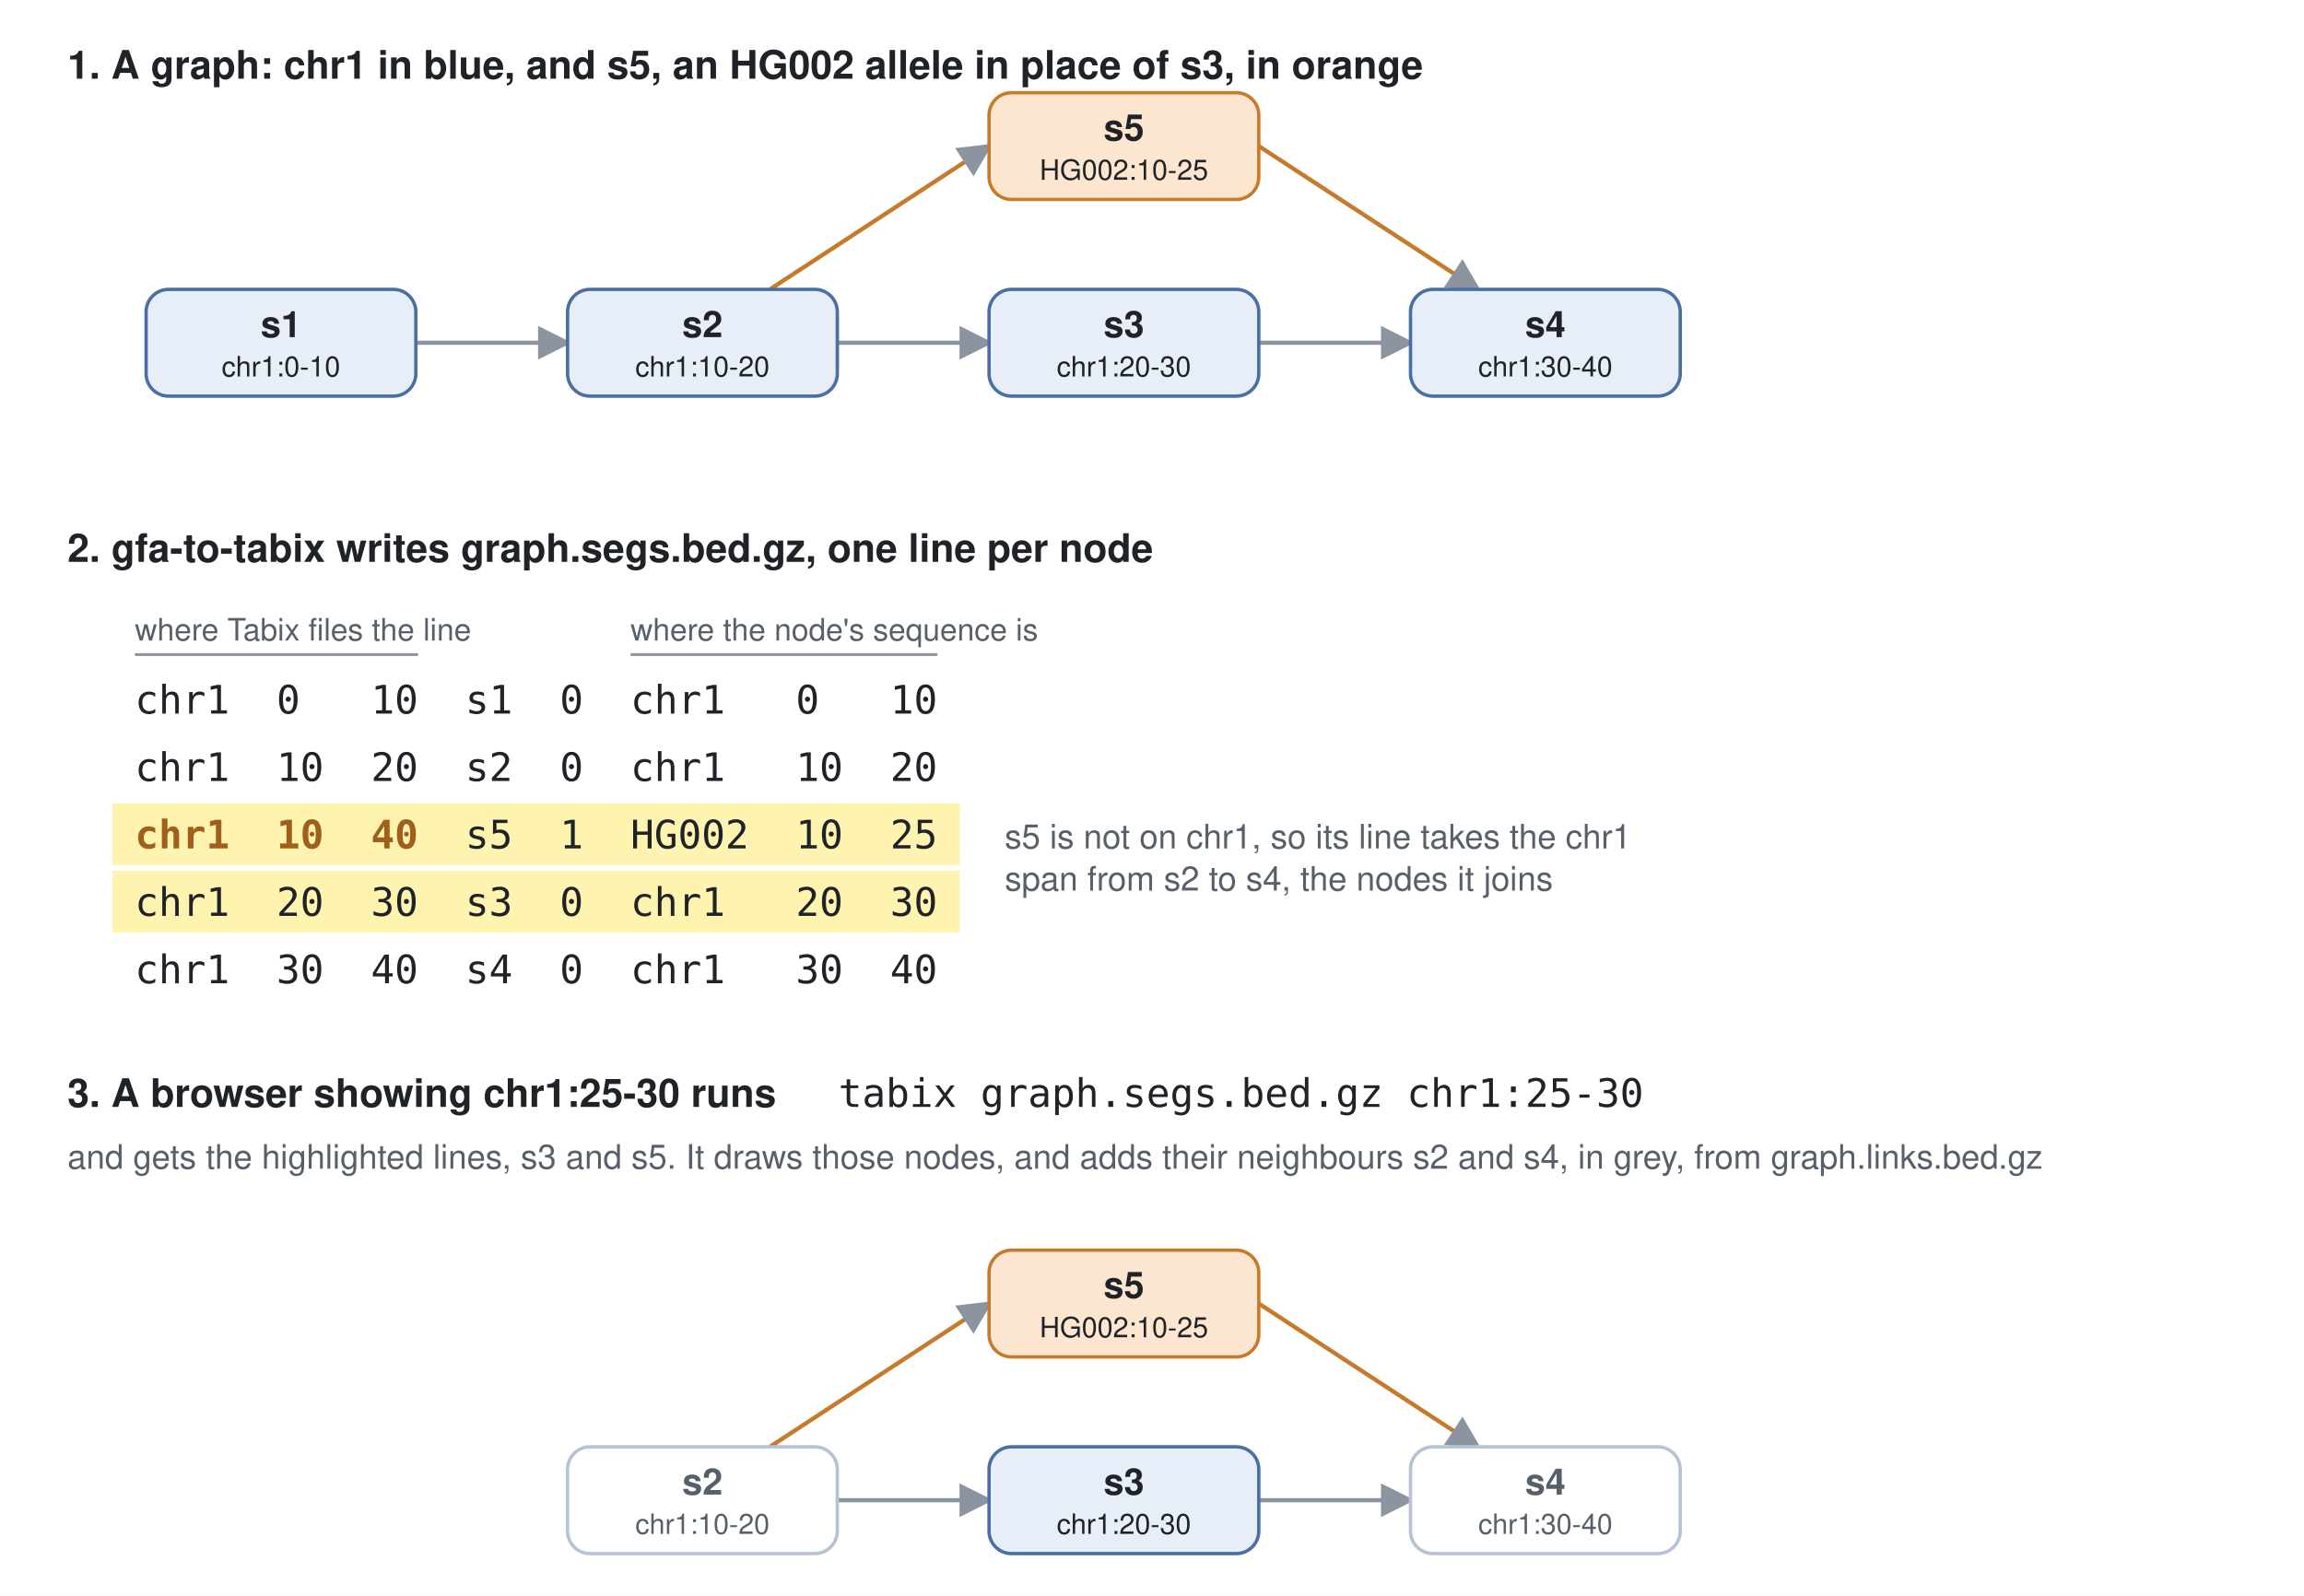
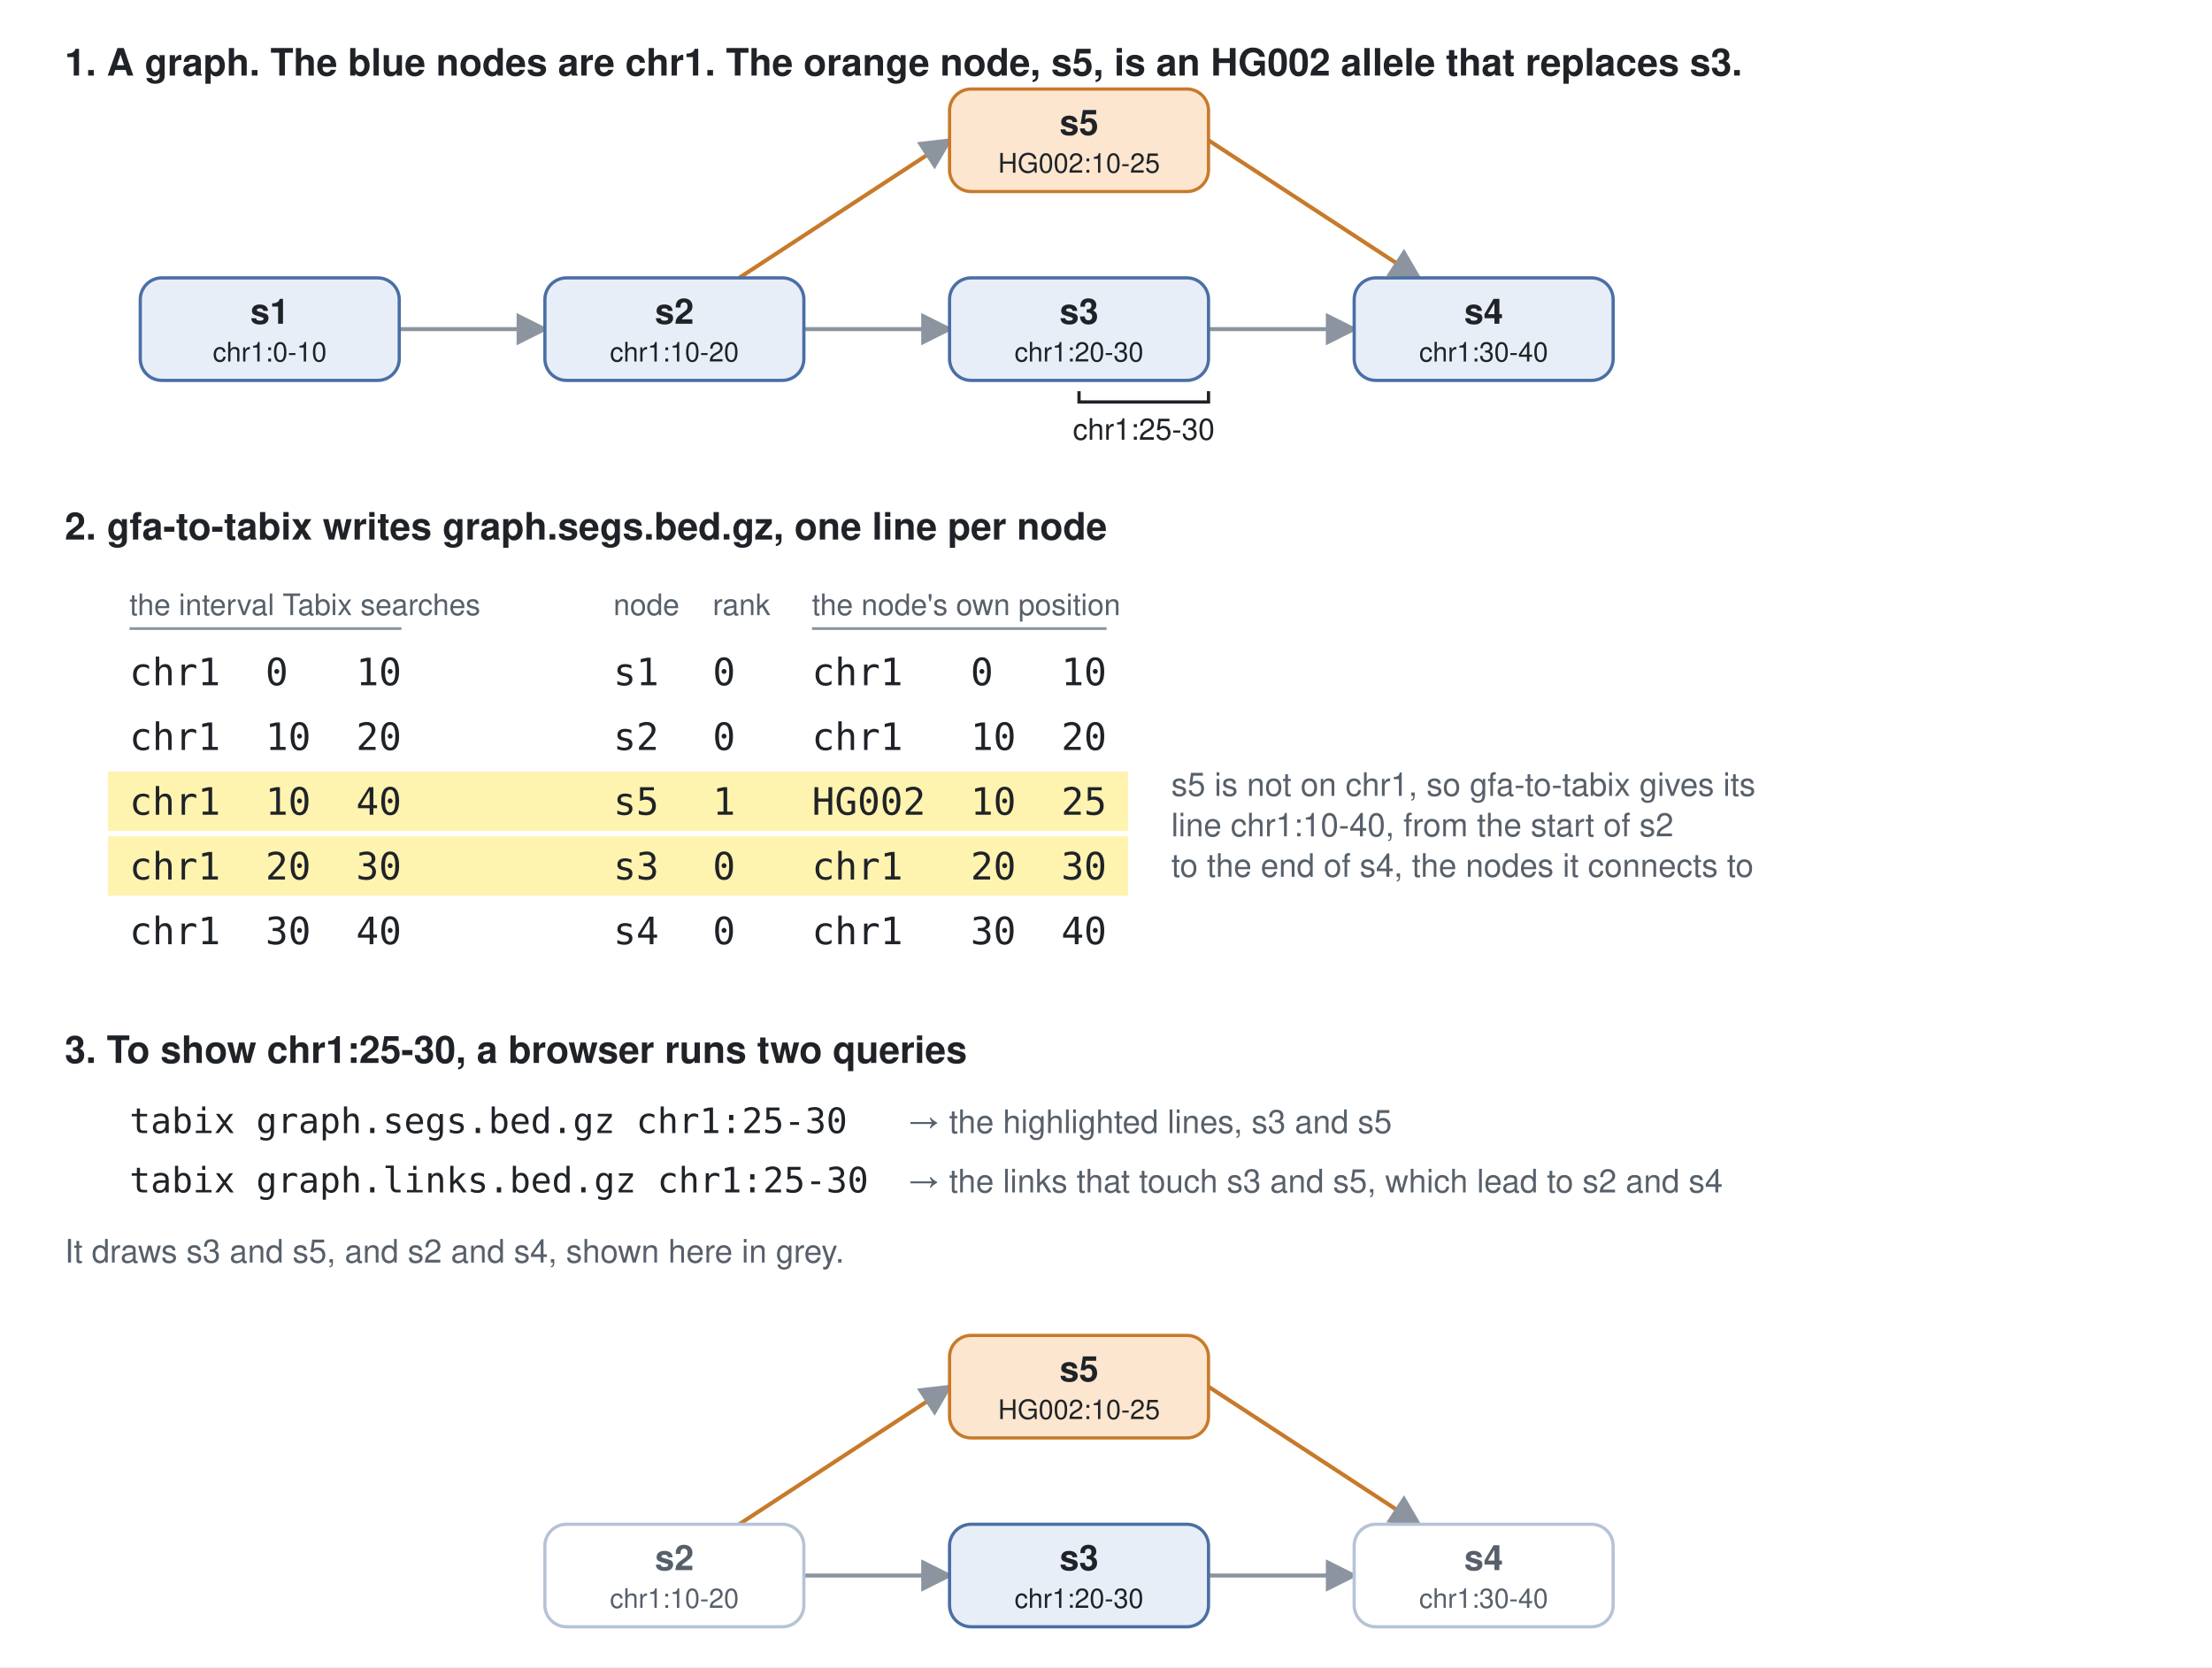
- <svg xmlns="http://www.w3.org/2000/svg" width="820" height="568" viewBox="0 0 820 568" font-family="Helvetica, Arial, sans-serif">
-   <rect width="820" height="568" fill="white" />
+ <svg xmlns="http://www.w3.org/2000/svg" width="820" height="618" viewBox="0 0 820 618" font-family="Helvetica, Arial, sans-serif">
+   <rect width="820" height="618" fill="white" />
  <defs>
    <marker id="head" markerWidth="8" markerHeight="8" refX="7" refY="4" orient="auto">
      <path d="M0,0 L8,4 L0,8 z" fill="#8c959f" />
    </marker>
  </defs>
-   <text x="24.0" y="28.0" font-size="14" fill="#1f2328" text-anchor="start" font-weight="bold">1. A graph: chr1 in blue, and s5, an HG002 allele in place of s3, in orange</text>
+   <text x="24.0" y="28.0" font-size="14" fill="#1f2328" text-anchor="start" font-weight="bold">1. A graph. The blue nodes are chr1. The orange node, s5, is an HG002 allele that replaces s3.</text>
  <line x1="148.0" y1="122.0" x2="202.0" y2="122.0" stroke="#8c959f" stroke-width="1.5" marker-end="url(#head)" />
  <line x1="298.0" y1="122.0" x2="352.0" y2="122.0" stroke="#8c959f" stroke-width="1.5" marker-end="url(#head)" />
  <line x1="274.0" y1="103.0" x2="352.0" y2="52.0" stroke="#c77a2b" stroke-width="1.5" marker-end="url(#head)" />
  <line x1="448.0" y1="122.0" x2="502.0" y2="122.0" stroke="#8c959f" stroke-width="1.5" marker-end="url(#head)" />
  <line x1="448.0" y1="52.0" x2="526.0" y2="103.0" stroke="#c77a2b" stroke-width="1.5" marker-end="url(#head)" />
  <rect x="52.0" y="103.0" width="96" height="38" rx="8" fill="#e8eef7" stroke="#4a6fa5" stroke-width="1.2" />
  <text x="100.0" y="120.0" font-size="13" fill="#1f2328" text-anchor="middle" font-weight="bold">s1</text>
  <text x="100.0" y="134.0" font-size="10" fill="#1f2328" text-anchor="middle" font-weight="normal">chr1:0-10</text>
  <rect x="202.0" y="103.0" width="96" height="38" rx="8" fill="#e8eef7" stroke="#4a6fa5" stroke-width="1.2" />
  <text x="250.0" y="120.0" font-size="13" fill="#1f2328" text-anchor="middle" font-weight="bold">s2</text>
  <text x="250.0" y="134.0" font-size="10" fill="#1f2328" text-anchor="middle" font-weight="normal">chr1:10-20</text>
  <rect x="352.0" y="33.0" width="96" height="38" rx="8" fill="#fde6cf" stroke="#c77a2b" stroke-width="1.2" />
  <text x="400.0" y="50.0" font-size="13" fill="#1f2328" text-anchor="middle" font-weight="bold">s5</text>
  <text x="400.0" y="64.0" font-size="10" fill="#1f2328" text-anchor="middle" font-weight="normal">HG002:10-25</text>
  <rect x="352.0" y="103.0" width="96" height="38" rx="8" fill="#e8eef7" stroke="#4a6fa5" stroke-width="1.2" />
  <text x="400.0" y="120.0" font-size="13" fill="#1f2328" text-anchor="middle" font-weight="bold">s3</text>
  <text x="400.0" y="134.0" font-size="10" fill="#1f2328" text-anchor="middle" font-weight="normal">chr1:20-30</text>
  <rect x="502.0" y="103.0" width="96" height="38" rx="8" fill="#e8eef7" stroke="#4a6fa5" stroke-width="1.2" />
  <text x="550.0" y="120.0" font-size="13" fill="#1f2328" text-anchor="middle" font-weight="bold">s4</text>
  <text x="550.0" y="134.0" font-size="10" fill="#1f2328" text-anchor="middle" font-weight="normal">chr1:30-40</text>
+   <path d="M400.0,145.0 V149.0 H448.0 V145.0" fill="none" stroke="#1f2328" stroke-width="1.2" />
+   <text x="424.0" y="163.0" font-size="11" fill="#1f2328" text-anchor="middle" font-weight="normal">chr1:25-30</text>
  <text x="24.0" y="200.0" font-size="14" fill="#1f2328" text-anchor="start" font-weight="bold">2. gfa-to-tabix writes graph.segs.bed.gz, one line per node</text>
-   <text x="48.0" y="228.0" font-size="11" fill="#57606a" text-anchor="start" font-weight="normal">where Tabix files the line</text>
-   <text x="224.4" y="228.0" font-size="11" fill="#57606a" text-anchor="start" font-weight="normal">where the node's sequence is</text>
+   <text x="48.0" y="228.0" font-size="11" fill="#57606a" text-anchor="start" font-weight="normal">the interval Tabix searches</text>
+   <text x="227.4" y="228.0" font-size="11" fill="#57606a" text-anchor="start" font-weight="normal">node</text>
+   <text x="264.2" y="228.0" font-size="11" fill="#57606a" text-anchor="start" font-weight="normal">rank</text>
+   <text x="301.0" y="228.0" font-size="11" fill="#57606a" text-anchor="start" font-weight="normal">the node's own position</text>
  <line x1="48" y1="233" x2="148.8" y2="233" stroke="#8c959f" />
-   <line x1="224.4" y1="233" x2="333.6" y2="233" stroke="#8c959f" />
+   <line x1="301.0" y1="233" x2="410.2" y2="233" stroke="#8c959f" />
  <text x="48.0" y="254.0" font-size="14" fill="#1f2328" text-anchor="start" font-weight="normal" font-family="Menlo, Consolas, DejaVu Sans Mono, monospace">chr1</text>
  <text x="98.4" y="254.0" font-size="14" fill="#1f2328" text-anchor="start" font-weight="normal" font-family="Menlo, Consolas, DejaVu Sans Mono, monospace">0</text>
  <text x="132.0" y="254.0" font-size="14" fill="#1f2328" text-anchor="start" font-weight="normal" font-family="Menlo, Consolas, DejaVu Sans Mono, monospace">10</text>
-   <text x="165.6" y="254.0" font-size="14" fill="#1f2328" text-anchor="start" font-weight="normal" font-family="Menlo, Consolas, DejaVu Sans Mono, monospace">s1</text>
-   <text x="199.2" y="254.0" font-size="14" fill="#1f2328" text-anchor="start" font-weight="normal" font-family="Menlo, Consolas, DejaVu Sans Mono, monospace">0</text>
-   <text x="224.4" y="254.0" font-size="14" fill="#1f2328" text-anchor="start" font-weight="normal" font-family="Menlo, Consolas, DejaVu Sans Mono, monospace">chr1</text>
-   <text x="283.2" y="254.0" font-size="14" fill="#1f2328" text-anchor="start" font-weight="normal" font-family="Menlo, Consolas, DejaVu Sans Mono, monospace">0</text>
-   <text x="316.8" y="254.0" font-size="14" fill="#1f2328" text-anchor="start" font-weight="normal" font-family="Menlo, Consolas, DejaVu Sans Mono, monospace">10</text>
+   <text x="227.4" y="254.0" font-size="14" fill="#1f2328" text-anchor="start" font-weight="normal" font-family="Menlo, Consolas, DejaVu Sans Mono, monospace">s1</text>
+   <text x="264.2" y="254.0" font-size="14" fill="#1f2328" text-anchor="start" font-weight="normal" font-family="Menlo, Consolas, DejaVu Sans Mono, monospace">0</text>
+   <text x="301.0" y="254.0" font-size="14" fill="#1f2328" text-anchor="start" font-weight="normal" font-family="Menlo, Consolas, DejaVu Sans Mono, monospace">chr1</text>
+   <text x="359.8" y="254.0" font-size="14" fill="#1f2328" text-anchor="start" font-weight="normal" font-family="Menlo, Consolas, DejaVu Sans Mono, monospace">0</text>
+   <text x="393.4" y="254.0" font-size="14" fill="#1f2328" text-anchor="start" font-weight="normal" font-family="Menlo, Consolas, DejaVu Sans Mono, monospace">10</text>
  <text x="48.0" y="278.0" font-size="14" fill="#1f2328" text-anchor="start" font-weight="normal" font-family="Menlo, Consolas, DejaVu Sans Mono, monospace">chr1</text>
  <text x="98.4" y="278.0" font-size="14" fill="#1f2328" text-anchor="start" font-weight="normal" font-family="Menlo, Consolas, DejaVu Sans Mono, monospace">10</text>
  <text x="132.0" y="278.0" font-size="14" fill="#1f2328" text-anchor="start" font-weight="normal" font-family="Menlo, Consolas, DejaVu Sans Mono, monospace">20</text>
-   <text x="165.6" y="278.0" font-size="14" fill="#1f2328" text-anchor="start" font-weight="normal" font-family="Menlo, Consolas, DejaVu Sans Mono, monospace">s2</text>
-   <text x="199.2" y="278.0" font-size="14" fill="#1f2328" text-anchor="start" font-weight="normal" font-family="Menlo, Consolas, DejaVu Sans Mono, monospace">0</text>
-   <text x="224.4" y="278.0" font-size="14" fill="#1f2328" text-anchor="start" font-weight="normal" font-family="Menlo, Consolas, DejaVu Sans Mono, monospace">chr1</text>
-   <text x="283.2" y="278.0" font-size="14" fill="#1f2328" text-anchor="start" font-weight="normal" font-family="Menlo, Consolas, DejaVu Sans Mono, monospace">10</text>
-   <text x="316.8" y="278.0" font-size="14" fill="#1f2328" text-anchor="start" font-weight="normal" font-family="Menlo, Consolas, DejaVu Sans Mono, monospace">20</text>
-   <rect x="40" y="286" width="301.6" height="22" fill="#fff3b0" />
-   <text x="48.0" y="302.0" font-size="14" fill="#a15f1c" text-anchor="start" font-weight="bold" font-family="Menlo, Consolas, DejaVu Sans Mono, monospace">chr1</text>
-   <text x="98.4" y="302.0" font-size="14" fill="#a15f1c" text-anchor="start" font-weight="bold" font-family="Menlo, Consolas, DejaVu Sans Mono, monospace">10</text>
-   <text x="132.0" y="302.0" font-size="14" fill="#a15f1c" text-anchor="start" font-weight="bold" font-family="Menlo, Consolas, DejaVu Sans Mono, monospace">40</text>
-   <text x="165.6" y="302.0" font-size="14" fill="#1f2328" text-anchor="start" font-weight="normal" font-family="Menlo, Consolas, DejaVu Sans Mono, monospace">s5</text>
-   <text x="199.2" y="302.0" font-size="14" fill="#1f2328" text-anchor="start" font-weight="normal" font-family="Menlo, Consolas, DejaVu Sans Mono, monospace">1</text>
-   <text x="224.4" y="302.0" font-size="14" fill="#1f2328" text-anchor="start" font-weight="normal" font-family="Menlo, Consolas, DejaVu Sans Mono, monospace">HG002</text>
-   <text x="283.2" y="302.0" font-size="14" fill="#1f2328" text-anchor="start" font-weight="normal" font-family="Menlo, Consolas, DejaVu Sans Mono, monospace">10</text>
-   <text x="316.8" y="302.0" font-size="14" fill="#1f2328" text-anchor="start" font-weight="normal" font-family="Menlo, Consolas, DejaVu Sans Mono, monospace">25</text>
-   <text x="357.6" y="302.0" font-size="12" fill="#57606a" text-anchor="start" font-weight="normal">s5 is not on chr1, so its line takes the chr1</text>
-   <text x="357.6" y="317.0" font-size="12" fill="#57606a" text-anchor="start" font-weight="normal">span from s2 to s4, the nodes it joins</text>
-   <rect x="40" y="310" width="301.6" height="22" fill="#fff3b0" />
+   <text x="227.4" y="278.0" font-size="14" fill="#1f2328" text-anchor="start" font-weight="normal" font-family="Menlo, Consolas, DejaVu Sans Mono, monospace">s2</text>
+   <text x="264.2" y="278.0" font-size="14" fill="#1f2328" text-anchor="start" font-weight="normal" font-family="Menlo, Consolas, DejaVu Sans Mono, monospace">0</text>
+   <text x="301.0" y="278.0" font-size="14" fill="#1f2328" text-anchor="start" font-weight="normal" font-family="Menlo, Consolas, DejaVu Sans Mono, monospace">chr1</text>
+   <text x="359.8" y="278.0" font-size="14" fill="#1f2328" text-anchor="start" font-weight="normal" font-family="Menlo, Consolas, DejaVu Sans Mono, monospace">10</text>
+   <text x="393.4" y="278.0" font-size="14" fill="#1f2328" text-anchor="start" font-weight="normal" font-family="Menlo, Consolas, DejaVu Sans Mono, monospace">20</text>
+   <rect x="40" y="286" width="378.2" height="22" fill="#fff3b0" />
+   <text x="48.0" y="302.0" font-size="14" fill="#1f2328" text-anchor="start" font-weight="normal" font-family="Menlo, Consolas, DejaVu Sans Mono, monospace">chr1</text>
+   <text x="98.4" y="302.0" font-size="14" fill="#1f2328" text-anchor="start" font-weight="normal" font-family="Menlo, Consolas, DejaVu Sans Mono, monospace">10</text>
+   <text x="132.0" y="302.0" font-size="14" fill="#1f2328" text-anchor="start" font-weight="normal" font-family="Menlo, Consolas, DejaVu Sans Mono, monospace">40</text>
+   <text x="227.4" y="302.0" font-size="14" fill="#1f2328" text-anchor="start" font-weight="normal" font-family="Menlo, Consolas, DejaVu Sans Mono, monospace">s5</text>
+   <text x="264.2" y="302.0" font-size="14" fill="#1f2328" text-anchor="start" font-weight="normal" font-family="Menlo, Consolas, DejaVu Sans Mono, monospace">1</text>
+   <text x="301.0" y="302.0" font-size="14" fill="#1f2328" text-anchor="start" font-weight="normal" font-family="Menlo, Consolas, DejaVu Sans Mono, monospace">HG002</text>
+   <text x="359.8" y="302.0" font-size="14" fill="#1f2328" text-anchor="start" font-weight="normal" font-family="Menlo, Consolas, DejaVu Sans Mono, monospace">10</text>
+   <text x="393.4" y="302.0" font-size="14" fill="#1f2328" text-anchor="start" font-weight="normal" font-family="Menlo, Consolas, DejaVu Sans Mono, monospace">25</text>
+   <text x="434.2" y="295.0" font-size="12" fill="#57606a" text-anchor="start" font-weight="normal">s5 is not on chr1, so gfa-to-tabix gives its</text>
+   <text x="434.2" y="310.0" font-size="12" fill="#57606a" text-anchor="start" font-weight="normal">line chr1:10-40, from the start of s2</text>
+   <text x="434.2" y="325.0" font-size="12" fill="#57606a" text-anchor="start" font-weight="normal">to the end of s4, the nodes it connects to</text>
+   <rect x="40" y="310" width="378.2" height="22" fill="#fff3b0" />
  <text x="48.0" y="326.0" font-size="14" fill="#1f2328" text-anchor="start" font-weight="normal" font-family="Menlo, Consolas, DejaVu Sans Mono, monospace">chr1</text>
  <text x="98.4" y="326.0" font-size="14" fill="#1f2328" text-anchor="start" font-weight="normal" font-family="Menlo, Consolas, DejaVu Sans Mono, monospace">20</text>
  <text x="132.0" y="326.0" font-size="14" fill="#1f2328" text-anchor="start" font-weight="normal" font-family="Menlo, Consolas, DejaVu Sans Mono, monospace">30</text>
-   <text x="165.6" y="326.0" font-size="14" fill="#1f2328" text-anchor="start" font-weight="normal" font-family="Menlo, Consolas, DejaVu Sans Mono, monospace">s3</text>
-   <text x="199.2" y="326.0" font-size="14" fill="#1f2328" text-anchor="start" font-weight="normal" font-family="Menlo, Consolas, DejaVu Sans Mono, monospace">0</text>
-   <text x="224.4" y="326.0" font-size="14" fill="#1f2328" text-anchor="start" font-weight="normal" font-family="Menlo, Consolas, DejaVu Sans Mono, monospace">chr1</text>
-   <text x="283.2" y="326.0" font-size="14" fill="#1f2328" text-anchor="start" font-weight="normal" font-family="Menlo, Consolas, DejaVu Sans Mono, monospace">20</text>
-   <text x="316.8" y="326.0" font-size="14" fill="#1f2328" text-anchor="start" font-weight="normal" font-family="Menlo, Consolas, DejaVu Sans Mono, monospace">30</text>
+   <text x="227.4" y="326.0" font-size="14" fill="#1f2328" text-anchor="start" font-weight="normal" font-family="Menlo, Consolas, DejaVu Sans Mono, monospace">s3</text>
+   <text x="264.2" y="326.0" font-size="14" fill="#1f2328" text-anchor="start" font-weight="normal" font-family="Menlo, Consolas, DejaVu Sans Mono, monospace">0</text>
+   <text x="301.0" y="326.0" font-size="14" fill="#1f2328" text-anchor="start" font-weight="normal" font-family="Menlo, Consolas, DejaVu Sans Mono, monospace">chr1</text>
+   <text x="359.8" y="326.0" font-size="14" fill="#1f2328" text-anchor="start" font-weight="normal" font-family="Menlo, Consolas, DejaVu Sans Mono, monospace">20</text>
+   <text x="393.4" y="326.0" font-size="14" fill="#1f2328" text-anchor="start" font-weight="normal" font-family="Menlo, Consolas, DejaVu Sans Mono, monospace">30</text>
  <text x="48.0" y="350.0" font-size="14" fill="#1f2328" text-anchor="start" font-weight="normal" font-family="Menlo, Consolas, DejaVu Sans Mono, monospace">chr1</text>
  <text x="98.4" y="350.0" font-size="14" fill="#1f2328" text-anchor="start" font-weight="normal" font-family="Menlo, Consolas, DejaVu Sans Mono, monospace">30</text>
  <text x="132.0" y="350.0" font-size="14" fill="#1f2328" text-anchor="start" font-weight="normal" font-family="Menlo, Consolas, DejaVu Sans Mono, monospace">40</text>
-   <text x="165.6" y="350.0" font-size="14" fill="#1f2328" text-anchor="start" font-weight="normal" font-family="Menlo, Consolas, DejaVu Sans Mono, monospace">s4</text>
-   <text x="199.2" y="350.0" font-size="14" fill="#1f2328" text-anchor="start" font-weight="normal" font-family="Menlo, Consolas, DejaVu Sans Mono, monospace">0</text>
-   <text x="224.4" y="350.0" font-size="14" fill="#1f2328" text-anchor="start" font-weight="normal" font-family="Menlo, Consolas, DejaVu Sans Mono, monospace">chr1</text>
-   <text x="283.2" y="350.0" font-size="14" fill="#1f2328" text-anchor="start" font-weight="normal" font-family="Menlo, Consolas, DejaVu Sans Mono, monospace">30</text>
-   <text x="316.8" y="350.0" font-size="14" fill="#1f2328" text-anchor="start" font-weight="normal" font-family="Menlo, Consolas, DejaVu Sans Mono, monospace">40</text>
-   <text x="24.0" y="394.0" font-size="14" fill="#1f2328" text-anchor="start" font-weight="bold">3. A browser showing chr1:25-30 runs</text>
-   <text x="298.4" y="394.0" font-size="14" fill="#1f2328" text-anchor="start" font-weight="normal" font-family="Menlo, Consolas, DejaVu Sans Mono, monospace">tabix graph.segs.bed.gz chr1:25-30</text>
-   <text x="24.0" y="416.0" font-size="12" fill="#57606a" text-anchor="start" font-weight="normal">and gets the highlighted lines, s3 and s5. It draws those nodes, and adds their neighbours s2 and s4, in grey, from graph.links.bed.gz</text>
-   <line x1="298.0" y1="534.0" x2="352.0" y2="534.0" stroke="#8c959f" stroke-width="1.5" marker-end="url(#head)" />
-   <line x1="274.0" y1="515.0" x2="352.0" y2="464.0" stroke="#c77a2b" stroke-width="1.5" marker-end="url(#head)" />
-   <line x1="448.0" y1="534.0" x2="502.0" y2="534.0" stroke="#8c959f" stroke-width="1.5" marker-end="url(#head)" />
-   <line x1="448.0" y1="464.0" x2="526.0" y2="515.0" stroke="#c77a2b" stroke-width="1.5" marker-end="url(#head)" />
-   <rect x="202.0" y="515.0" width="96" height="38" rx="8" fill="white" stroke="#b6c3d6" stroke-width="1.2" />
-   <text x="250.0" y="532.0" font-size="13" fill="#57606a" text-anchor="middle" font-weight="bold">s2</text>
-   <text x="250.0" y="546.0" font-size="10" fill="#57606a" text-anchor="middle" font-weight="normal">chr1:10-20</text>
-   <rect x="352.0" y="515.0" width="96" height="38" rx="8" fill="#e8eef7" stroke="#4a6fa5" stroke-width="1.2" />
-   <text x="400.0" y="532.0" font-size="13" fill="#1f2328" text-anchor="middle" font-weight="bold">s3</text>
-   <text x="400.0" y="546.0" font-size="10" fill="#1f2328" text-anchor="middle" font-weight="normal">chr1:20-30</text>
-   <rect x="502.0" y="515.0" width="96" height="38" rx="8" fill="white" stroke="#b6c3d6" stroke-width="1.2" />
-   <text x="550.0" y="532.0" font-size="13" fill="#57606a" text-anchor="middle" font-weight="bold">s4</text>
-   <text x="550.0" y="546.0" font-size="10" fill="#57606a" text-anchor="middle" font-weight="normal">chr1:30-40</text>
-   <rect x="352.0" y="445.0" width="96" height="38" rx="8" fill="#fde6cf" stroke="#c77a2b" stroke-width="1.2" />
-   <text x="400.0" y="462.0" font-size="13" fill="#1f2328" text-anchor="middle" font-weight="bold">s5</text>
-   <text x="400.0" y="476.0" font-size="10" fill="#1f2328" text-anchor="middle" font-weight="normal">HG002:10-25</text>
+   <text x="227.4" y="350.0" font-size="14" fill="#1f2328" text-anchor="start" font-weight="normal" font-family="Menlo, Consolas, DejaVu Sans Mono, monospace">s4</text>
+   <text x="264.2" y="350.0" font-size="14" fill="#1f2328" text-anchor="start" font-weight="normal" font-family="Menlo, Consolas, DejaVu Sans Mono, monospace">0</text>
+   <text x="301.0" y="350.0" font-size="14" fill="#1f2328" text-anchor="start" font-weight="normal" font-family="Menlo, Consolas, DejaVu Sans Mono, monospace">chr1</text>
+   <text x="359.8" y="350.0" font-size="14" fill="#1f2328" text-anchor="start" font-weight="normal" font-family="Menlo, Consolas, DejaVu Sans Mono, monospace">30</text>
+   <text x="393.4" y="350.0" font-size="14" fill="#1f2328" text-anchor="start" font-weight="normal" font-family="Menlo, Consolas, DejaVu Sans Mono, monospace">40</text>
+   <text x="24.0" y="394.0" font-size="14" fill="#1f2328" text-anchor="start" font-weight="bold">3. To show chr1:25-30, a browser runs two queries</text>
+   <text x="48.0" y="420.0" font-size="13" fill="#1f2328" text-anchor="start" font-weight="normal" font-family="Menlo, Consolas, DejaVu Sans Mono, monospace">tabix graph.segs.bed.gz chr1:25-30</text>
+   <text x="336.5" y="420.0" font-size="12" fill="#57606a" text-anchor="start" font-weight="normal">→ the highlighted lines, s3 and s5</text>
+   <text x="48.0" y="442.0" font-size="13" fill="#1f2328" text-anchor="start" font-weight="normal" font-family="Menlo, Consolas, DejaVu Sans Mono, monospace">tabix graph.links.bed.gz chr1:25-30</text>
+   <text x="336.5" y="442.0" font-size="12" fill="#57606a" text-anchor="start" font-weight="normal">→ the links that touch s3 and s5, which lead to s2 and s4</text>
+   <text x="24.0" y="468.0" font-size="12" fill="#57606a" text-anchor="start" font-weight="normal">It draws s3 and s5, and s2 and s4, shown here in grey.</text>
+   <line x1="298.0" y1="584.0" x2="352.0" y2="584.0" stroke="#8c959f" stroke-width="1.5" marker-end="url(#head)" />
+   <line x1="274.0" y1="565.0" x2="352.0" y2="514.0" stroke="#c77a2b" stroke-width="1.5" marker-end="url(#head)" />
+   <line x1="448.0" y1="584.0" x2="502.0" y2="584.0" stroke="#8c959f" stroke-width="1.5" marker-end="url(#head)" />
+   <line x1="448.0" y1="514.0" x2="526.0" y2="565.0" stroke="#c77a2b" stroke-width="1.5" marker-end="url(#head)" />
+   <rect x="202.0" y="565.0" width="96" height="38" rx="8" fill="white" stroke="#b6c3d6" stroke-width="1.2" />
+   <text x="250.0" y="582.0" font-size="13" fill="#57606a" text-anchor="middle" font-weight="bold">s2</text>
+   <text x="250.0" y="596.0" font-size="10" fill="#57606a" text-anchor="middle" font-weight="normal">chr1:10-20</text>
+   <rect x="352.0" y="565.0" width="96" height="38" rx="8" fill="#e8eef7" stroke="#4a6fa5" stroke-width="1.2" />
+   <text x="400.0" y="582.0" font-size="13" fill="#1f2328" text-anchor="middle" font-weight="bold">s3</text>
+   <text x="400.0" y="596.0" font-size="10" fill="#1f2328" text-anchor="middle" font-weight="normal">chr1:20-30</text>
+   <rect x="502.0" y="565.0" width="96" height="38" rx="8" fill="white" stroke="#b6c3d6" stroke-width="1.2" />
+   <text x="550.0" y="582.0" font-size="13" fill="#57606a" text-anchor="middle" font-weight="bold">s4</text>
+   <text x="550.0" y="596.0" font-size="10" fill="#57606a" text-anchor="middle" font-weight="normal">chr1:30-40</text>
+   <rect x="352.0" y="495.0" width="96" height="38" rx="8" fill="#fde6cf" stroke="#c77a2b" stroke-width="1.2" />
+   <text x="400.0" y="512.0" font-size="13" fill="#1f2328" text-anchor="middle" font-weight="bold">s5</text>
+   <text x="400.0" y="526.0" font-size="10" fill="#1f2328" text-anchor="middle" font-weight="normal">HG002:10-25</text>
</svg>
